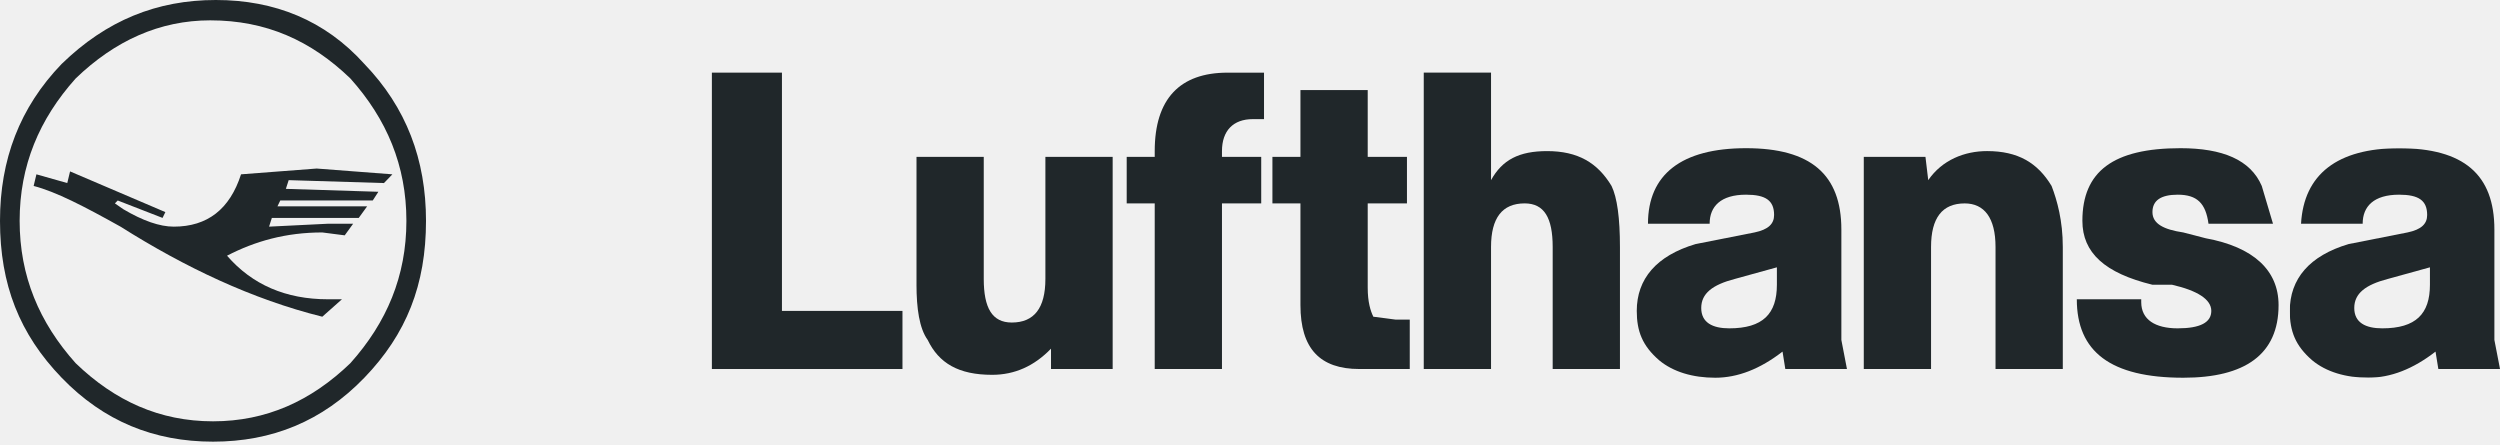
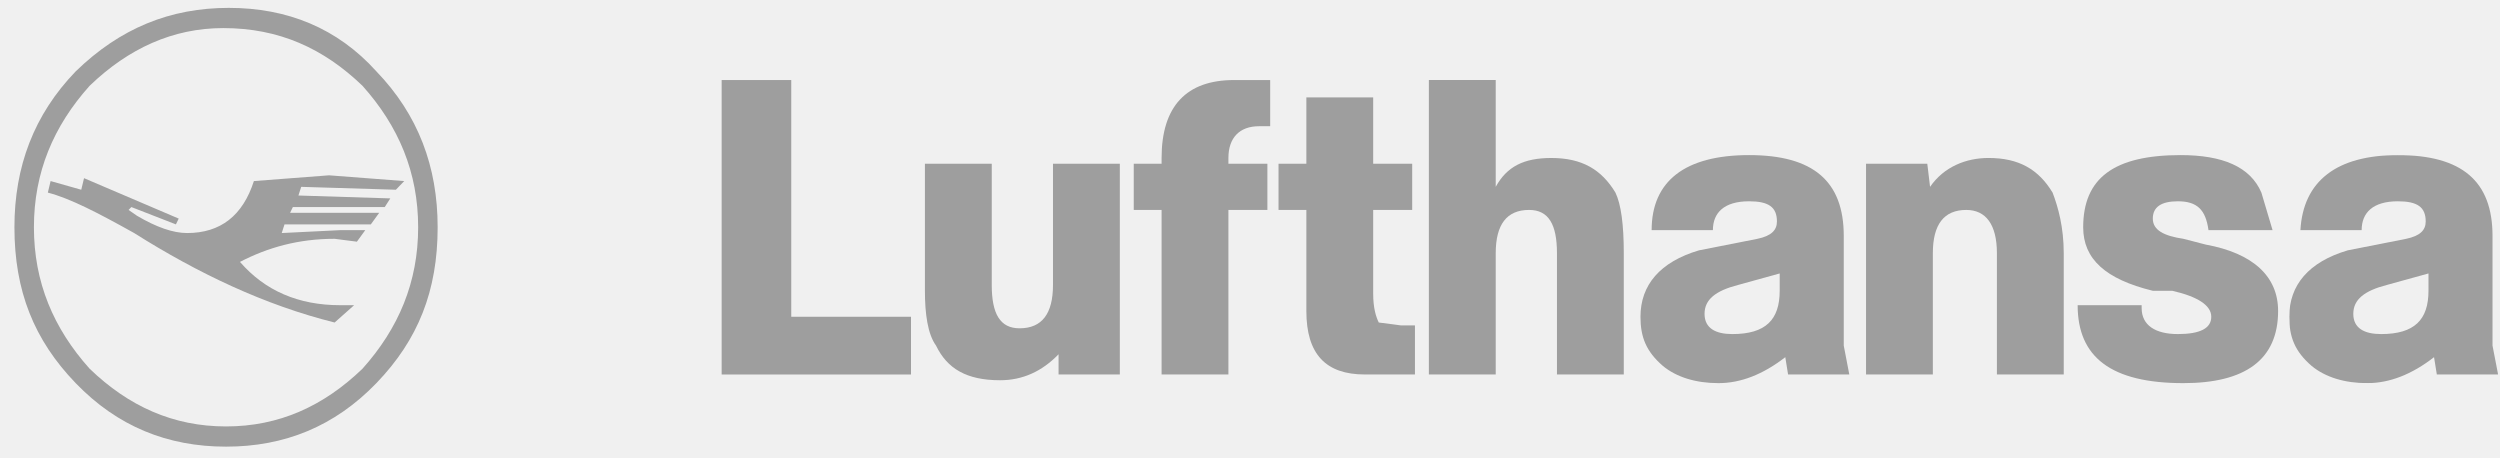
- <svg xmlns="http://www.w3.org/2000/svg" width="152" height="27" viewBox="0 0 152 27" fill="none">
-   <path fill-rule="evenodd" clip-rule="evenodd" d="M76.171 7.243H76.852V4.417H74.636C71.74 4.417 70.207 6.006 70.207 9.186V9.539H68.503V12.366H70.207V22.436H74.296V12.366H76.682V9.539H74.296V9.186C74.296 7.949 74.978 7.243 76.171 7.243Z" fill="#20272A" />
-   <path fill-rule="evenodd" clip-rule="evenodd" d="M79.067 9.539H77.363V12.367H79.067V18.549C79.067 21.2 80.26 22.436 82.646 22.436H85.713V19.433H84.861L83.498 19.256C83.327 18.903 83.157 18.372 83.157 17.489V12.367H85.543V9.539H83.157V5.477H79.067V9.539Z" fill="#20272A" />
-   <path fill-rule="evenodd" clip-rule="evenodd" d="M90.655 4.416H86.564V22.436H90.655V15.016C90.655 13.249 91.337 12.366 92.699 12.366C93.892 12.366 94.403 13.249 94.403 15.016V22.436H98.493V15.016C98.493 13.249 98.323 12.014 97.982 11.306C97.13 9.893 95.936 9.187 94.063 9.187C92.359 9.187 91.337 9.717 90.655 10.953V4.416Z" fill="#20272A" />
-   <path fill-rule="evenodd" clip-rule="evenodd" d="M105.479 16.959L108.035 16.253V17.314C108.035 19.08 107.183 19.963 105.139 19.963C104.117 19.963 103.435 19.61 103.435 18.726C103.435 17.843 104.117 17.314 105.479 16.959ZM106.161 11.837C107.354 11.837 107.865 12.189 107.865 13.073C107.865 13.603 107.525 13.956 106.673 14.133L103.093 14.839C100.709 15.546 99.515 16.96 99.515 18.904C99.515 20.139 99.857 21.022 100.879 21.907C101.731 22.613 102.922 22.966 104.287 22.966C105.65 22.966 107.012 22.436 108.378 21.377L108.547 22.436H112.295L111.955 20.67V13.956C111.955 10.6 110.082 9.01 106.161 9.01C102.242 9.01 100.197 10.6 100.197 13.603H103.946C103.946 12.543 104.627 11.837 106.161 11.837Z" fill="#20272A" />
-   <path fill-rule="evenodd" clip-rule="evenodd" d="M117.068 9.539H113.318V22.436H117.408V15.016C117.408 13.25 118.089 12.367 119.454 12.367C120.646 12.367 121.328 13.25 121.328 15.016V22.436H125.418V15.016C125.418 13.426 125.076 12.19 124.736 11.306C123.884 9.893 122.69 9.186 120.815 9.186C119.454 9.186 118.089 9.716 117.237 10.953L117.068 9.539Z" fill="#20272A" />
-   <path fill-rule="evenodd" clip-rule="evenodd" d="M130.869 12.896C130.869 12.189 131.382 11.837 132.404 11.837C133.595 11.837 134.107 12.367 134.277 13.603H138.198L137.515 11.306C136.833 9.716 135.13 9.01 132.574 9.01C128.483 9.01 126.609 10.423 126.609 13.426C126.609 15.37 127.974 16.606 130.869 17.313H132.063C133.595 17.666 134.447 18.197 134.447 18.903C134.447 19.61 133.767 19.963 132.404 19.963C131.039 19.963 130.187 19.433 130.187 18.372V18.197H126.27C126.27 21.376 128.314 22.966 132.743 22.966C136.494 22.966 138.537 21.553 138.537 18.549C138.537 16.43 137.003 15.016 134.107 14.486L132.743 14.133C131.552 13.956 130.869 13.603 130.869 12.896Z" fill="#20272A" />
-   <mask id="mask0" mask-type="alpha" maskUnits="userSpaceOnUse" x="139" y="9" width="13" height="14">
-     <path fill-rule="evenodd" clip-rule="evenodd" d="M152 22.966V9.01L139.219 9.01V22.966H152Z" fill="white" />
+ <svg xmlns="http://www.w3.org/2000/svg" width="153" height="28" viewBox="0 0 153 28" fill="none">
+   <path fill-rule="evenodd" clip-rule="evenodd" d="M77.053 7.725H77.735V4.899H75.519C72.623 4.899 71.089 6.488 71.089 9.668V10.021H69.385V12.848H71.089V22.918H75.179V12.848H77.564V10.021H75.179V9.668C75.179 8.431 75.861 7.725 77.053 7.725Z" fill="#9E9E9E" />
+   <path fill-rule="evenodd" clip-rule="evenodd" d="M79.949 10.021H78.246V12.849H79.949V19.031C79.949 21.682 81.143 22.918 83.528 22.918H86.595V19.915H85.743L84.38 19.738C84.21 19.385 84.039 18.854 84.039 17.971V12.849H86.426V10.021H84.039V5.959H79.949V10.021Z" fill="#9E9E9E" />
+   <path fill-rule="evenodd" clip-rule="evenodd" d="M91.538 4.898H87.447V22.919H91.538V15.498C91.538 13.731 92.219 12.848 93.581 12.848C94.775 12.848 95.286 13.731 95.286 15.498V22.919H99.376V15.498C99.376 13.731 99.206 12.496 98.865 11.788C98.012 10.375 96.819 9.669 94.945 9.669C93.241 9.669 92.219 10.199 91.538 11.435V4.898Z" fill="#9E9E9E" />
+   <path fill-rule="evenodd" clip-rule="evenodd" d="M106.361 17.442L108.917 16.735V17.796C108.917 19.562 108.065 20.445 106.021 20.445C105 20.445 104.318 20.092 104.318 19.208C104.318 18.325 105 17.796 106.361 17.442ZM107.044 12.319C108.236 12.319 108.748 12.671 108.748 13.555C108.748 14.085 108.408 14.438 107.556 14.615L103.976 15.321C101.592 16.029 100.397 17.442 100.397 19.386C100.397 20.621 100.74 21.504 101.762 22.389C102.614 23.095 103.805 23.448 105.17 23.448C106.533 23.448 107.895 22.918 109.26 21.859L109.43 22.918H113.177L112.838 21.152V14.438C112.838 11.082 110.964 9.492 107.044 9.492C103.125 9.492 101.08 11.082 101.08 14.085H104.829C104.829 13.025 105.509 12.319 107.044 12.319Z" fill="#9E9E9E" />
+   <path fill-rule="evenodd" clip-rule="evenodd" d="M117.95 10.021H114.201V22.918H118.29V15.498C118.29 13.732 118.972 12.848 120.336 12.848C121.528 12.848 122.211 13.732 122.211 15.498V22.918H126.301V15.498C126.301 13.908 125.958 12.672 125.618 11.788C124.766 10.376 123.573 9.668 121.698 9.668C120.336 9.668 118.972 10.198 118.12 11.435L117.95 10.021Z" fill="#9E9E9E" />
+   <path fill-rule="evenodd" clip-rule="evenodd" d="M131.752 13.379C131.752 12.671 132.265 12.319 133.286 12.319C134.477 12.319 134.99 12.849 135.159 14.085H139.081L138.397 11.788C137.716 10.198 136.012 9.492 133.456 9.492C129.366 9.492 127.491 10.905 127.491 13.909C127.491 15.851 128.856 17.088 131.752 17.796H132.945C134.477 18.148 135.33 18.679 135.33 19.385C135.33 20.092 134.649 20.445 133.286 20.445C131.921 20.445 131.069 19.915 131.069 18.854V18.679H127.152C127.152 21.858 129.196 23.448 133.626 23.448C137.377 23.448 139.42 22.035 139.42 19.031C139.42 16.912 137.885 15.498 134.99 14.968L133.626 14.615C132.434 14.438 131.752 14.085 131.752 13.379Z" fill="#9E9E9E" />
+   <mask id="mask0" mask-type="alpha" maskUnits="userSpaceOnUse" x="140" y="9" width="13" height="15">
+     <path fill-rule="evenodd" clip-rule="evenodd" d="M152.883 23.448V9.492L140.102 9.492V23.448H152.883Z" fill="white" />
  </mask>
  <g mask="url(#mask0)">
-     <path fill-rule="evenodd" clip-rule="evenodd" d="M145.184 16.959L147.74 16.253V17.314C147.74 19.08 146.888 19.963 144.842 19.963C143.82 19.963 143.139 19.61 143.139 18.726C143.139 17.843 143.82 17.314 145.184 16.959ZM145.866 11.837C147.058 11.837 147.571 12.189 147.571 13.073C147.571 13.603 147.227 13.956 146.375 14.133L142.797 14.839C140.411 15.546 139.219 16.96 139.219 18.904C139.219 20.139 139.559 21.022 140.583 21.907C141.434 22.613 142.628 22.966 143.991 22.966C145.353 22.966 146.718 22.436 148.08 21.377L148.251 22.436H152.001L151.659 20.67V13.956C151.659 10.6 149.783 9.01 145.866 9.01C142.115 9.01 140.072 10.6 139.903 13.603H143.65C143.65 12.543 144.333 11.837 145.866 11.837Z" fill="#20272A" />
+     <path fill-rule="evenodd" clip-rule="evenodd" d="M146.066 17.442L148.623 16.735V17.796C148.623 19.562 147.771 20.445 145.725 20.445C144.702 20.445 144.022 20.092 144.022 19.208C144.022 18.325 144.702 17.796 146.066 17.442ZM146.749 12.319C147.94 12.319 148.453 12.671 148.453 13.555C148.453 14.085 148.11 14.438 147.258 14.615L143.68 15.321C141.294 16.029 140.102 17.442 140.102 19.386C140.102 20.621 140.442 21.504 141.466 22.389C142.317 23.095 143.511 23.448 144.874 23.448C146.236 23.448 147.601 22.918 148.963 21.859L149.134 22.918H152.883L152.542 21.152V14.438C152.542 11.082 150.666 9.492 146.749 9.492C142.998 9.492 140.955 11.082 140.785 14.085H144.533C144.533 13.025 145.215 12.319 146.749 12.319Z" fill="#9E9E9E" />
  </g>
-   <path fill-rule="evenodd" clip-rule="evenodd" d="M12.78 1.237C16.189 1.237 18.915 2.472 21.301 4.769C23.516 7.243 24.709 10.07 24.709 13.427C24.709 16.783 23.516 19.61 21.301 22.083C18.915 24.38 16.189 25.616 12.951 25.616C9.713 25.616 6.986 24.38 4.602 22.083C2.386 19.61 1.194 16.783 1.194 13.427C1.194 10.07 2.386 7.243 4.602 4.769C6.986 2.472 9.713 1.237 12.78 1.237ZM22.152 3.887C19.768 1.236 16.699 0 13.122 0C9.543 0 6.475 1.236 3.749 3.887C1.194 6.537 0 9.716 0 13.427C0 17.314 1.194 20.316 3.749 22.966C6.306 25.616 9.373 26.853 12.951 26.853C16.529 26.853 19.596 25.616 22.152 22.966C24.709 20.316 25.901 17.314 25.901 13.427C25.901 9.716 24.709 6.537 22.152 3.887Z" fill="#20272A" />
-   <path fill-rule="evenodd" clip-rule="evenodd" d="M4.26 10.422L4.09 11.13L2.215 10.599L2.045 11.306C3.408 11.66 5.112 12.543 7.327 13.78C11.247 16.253 15.337 18.196 19.596 19.256L20.79 18.196H19.938C17.381 18.196 15.337 17.313 13.803 15.547C15.507 14.663 17.381 14.133 19.596 14.133L20.959 14.309L21.471 13.603H19.938L16.359 13.78L16.529 13.249H21.812L22.323 12.543H16.87L17.041 12.19H22.663L23.005 11.66L17.381 11.483L17.552 10.953L23.345 11.13L23.857 10.599L19.255 10.247L14.655 10.599C13.974 12.72 12.61 13.78 10.566 13.78C9.713 13.78 8.691 13.426 7.497 12.72L6.986 12.366L7.158 12.19L9.883 13.249L10.054 12.896L4.26 10.422Z" fill="#20272A" />
-   <path fill-rule="evenodd" clip-rule="evenodd" d="M47.542 4.416H43.282V22.436H54.87V18.903H47.542V4.416Z" fill="#20272A" />
-   <path fill-rule="evenodd" clip-rule="evenodd" d="M67.65 9.539H63.56V16.959C63.56 18.726 62.879 19.61 61.516 19.61C60.322 19.61 59.812 18.726 59.812 16.959V9.539H55.723V17.313C55.723 18.726 55.892 19.964 56.404 20.669C57.085 22.083 58.279 22.789 60.322 22.789C61.687 22.789 62.879 22.259 63.901 21.199V22.436H67.65V9.539Z" fill="#20272A" />
+   <path fill-rule="evenodd" clip-rule="evenodd" d="M13.663 1.719C17.071 1.719 19.797 2.954 22.184 5.251C24.398 7.725 25.591 10.553 25.591 13.909C25.591 17.265 24.398 20.092 22.184 22.565C19.797 24.862 17.071 26.098 13.833 26.098C10.596 26.098 7.869 24.862 5.485 22.565C3.269 20.092 2.076 17.265 2.076 13.909C2.076 10.553 3.269 7.725 5.485 5.251C7.869 2.954 10.596 1.719 13.663 1.719ZM23.035 4.369C20.65 1.719 17.581 0.482 14.004 0.482C10.426 0.482 7.358 1.719 4.632 4.369C2.076 7.019 0.883 10.198 0.883 13.909C0.883 17.796 2.076 20.798 4.632 23.448C7.188 26.098 10.255 27.335 13.833 27.335C17.412 27.335 20.479 26.098 23.035 23.448C25.591 20.798 26.784 17.796 26.784 13.909C26.784 10.198 25.591 7.019 23.035 4.369Z" fill="#9E9E9E" />
+   <path fill-rule="evenodd" clip-rule="evenodd" d="M5.143 10.904L4.973 11.612L3.097 11.081L2.928 11.788C4.291 12.142 5.995 13.025 8.21 14.262C12.129 16.735 16.219 18.678 20.479 19.738L21.672 18.678H20.82C18.264 18.678 16.219 17.795 14.686 16.029C16.39 15.145 18.264 14.615 20.479 14.615L21.842 14.791L22.354 14.085H20.82L17.242 14.262L17.412 13.732H22.695L23.206 13.025H17.753L17.923 12.672H23.546L23.887 12.142L18.264 11.965L18.434 11.435L24.228 11.612L24.739 11.081L20.138 10.729L15.538 11.081C14.856 13.202 13.492 14.262 11.449 14.262C10.596 14.262 9.574 13.908 8.38 13.202L7.869 12.848L8.04 12.672L10.765 13.732L10.937 13.378L5.143 10.904Z" fill="#9E9E9E" />
+   <path fill-rule="evenodd" clip-rule="evenodd" d="M48.425 4.898H44.165V22.919H55.753V19.385H48.425V4.898Z" fill="#9E9E9E" />
+   <path fill-rule="evenodd" clip-rule="evenodd" d="M68.533 10.021H64.443V17.441C64.443 19.209 63.761 20.092 62.398 20.092C61.205 20.092 60.695 19.209 60.695 17.441V10.021H56.605V17.795C56.605 19.209 56.775 20.446 57.286 21.151C57.968 22.565 59.161 23.271 61.205 23.271C62.57 23.271 63.761 22.741 64.784 21.681V22.918H68.533V10.021Z" fill="#9E9E9E" />
</svg>
